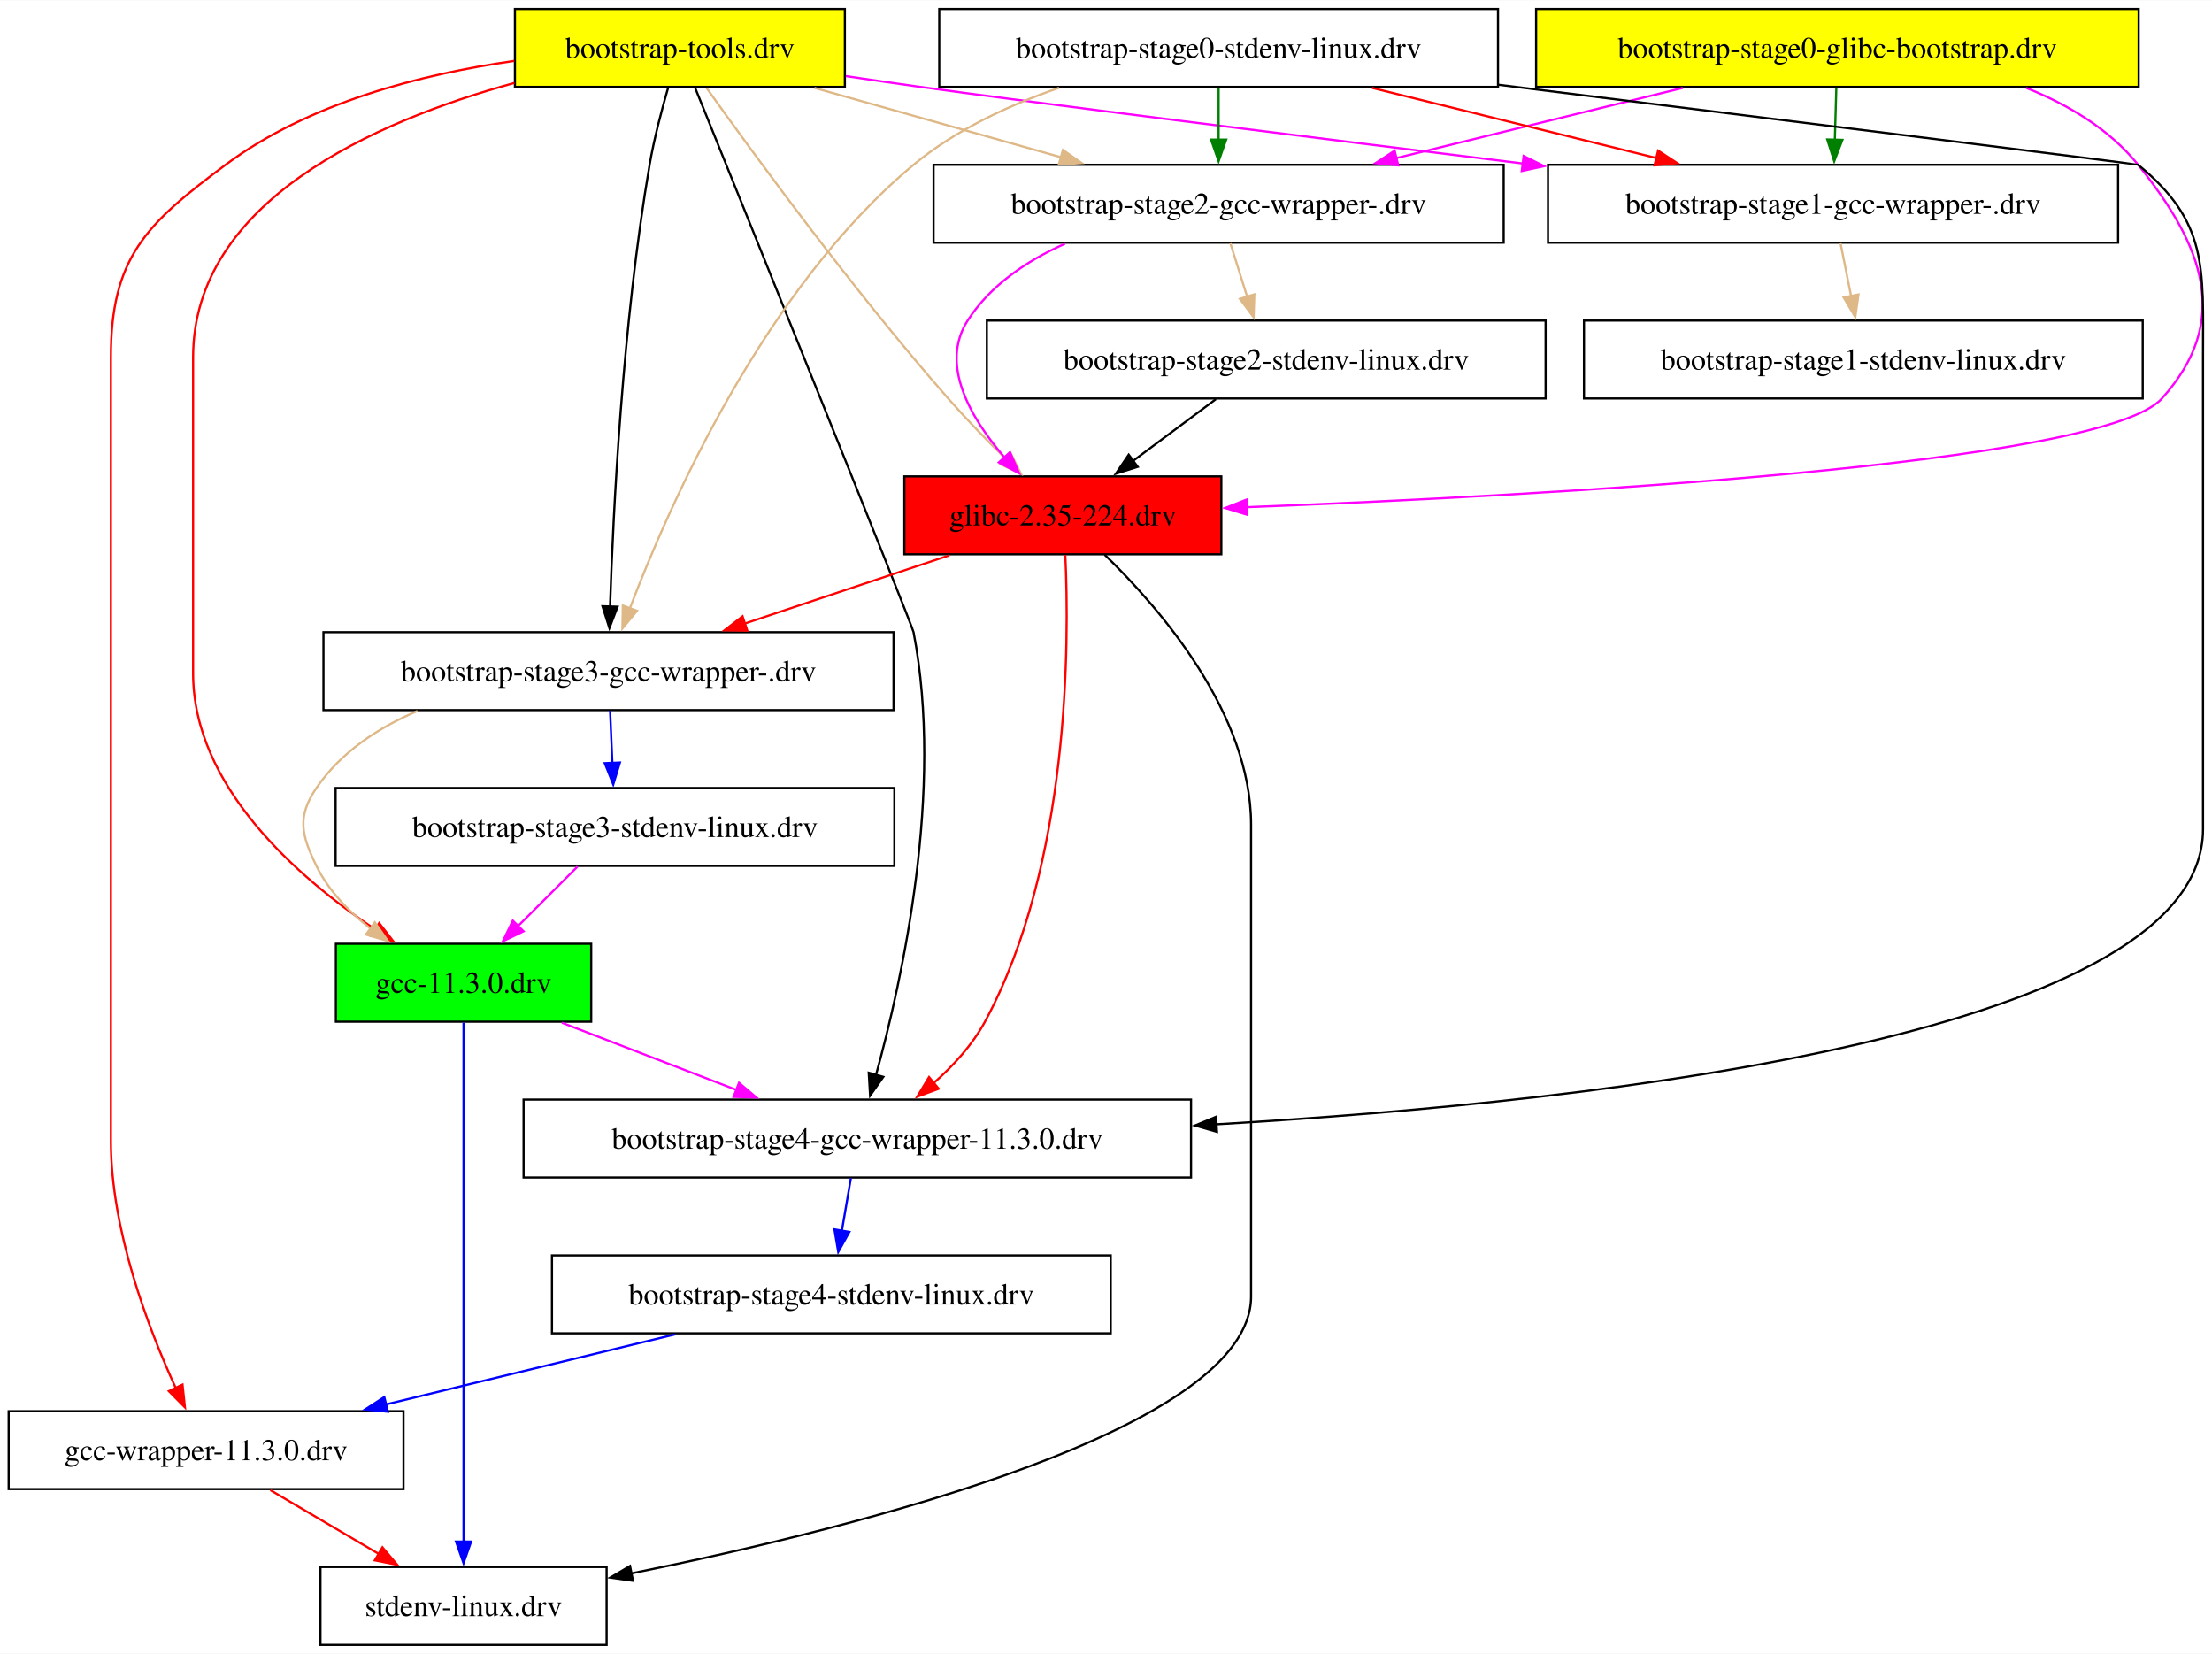
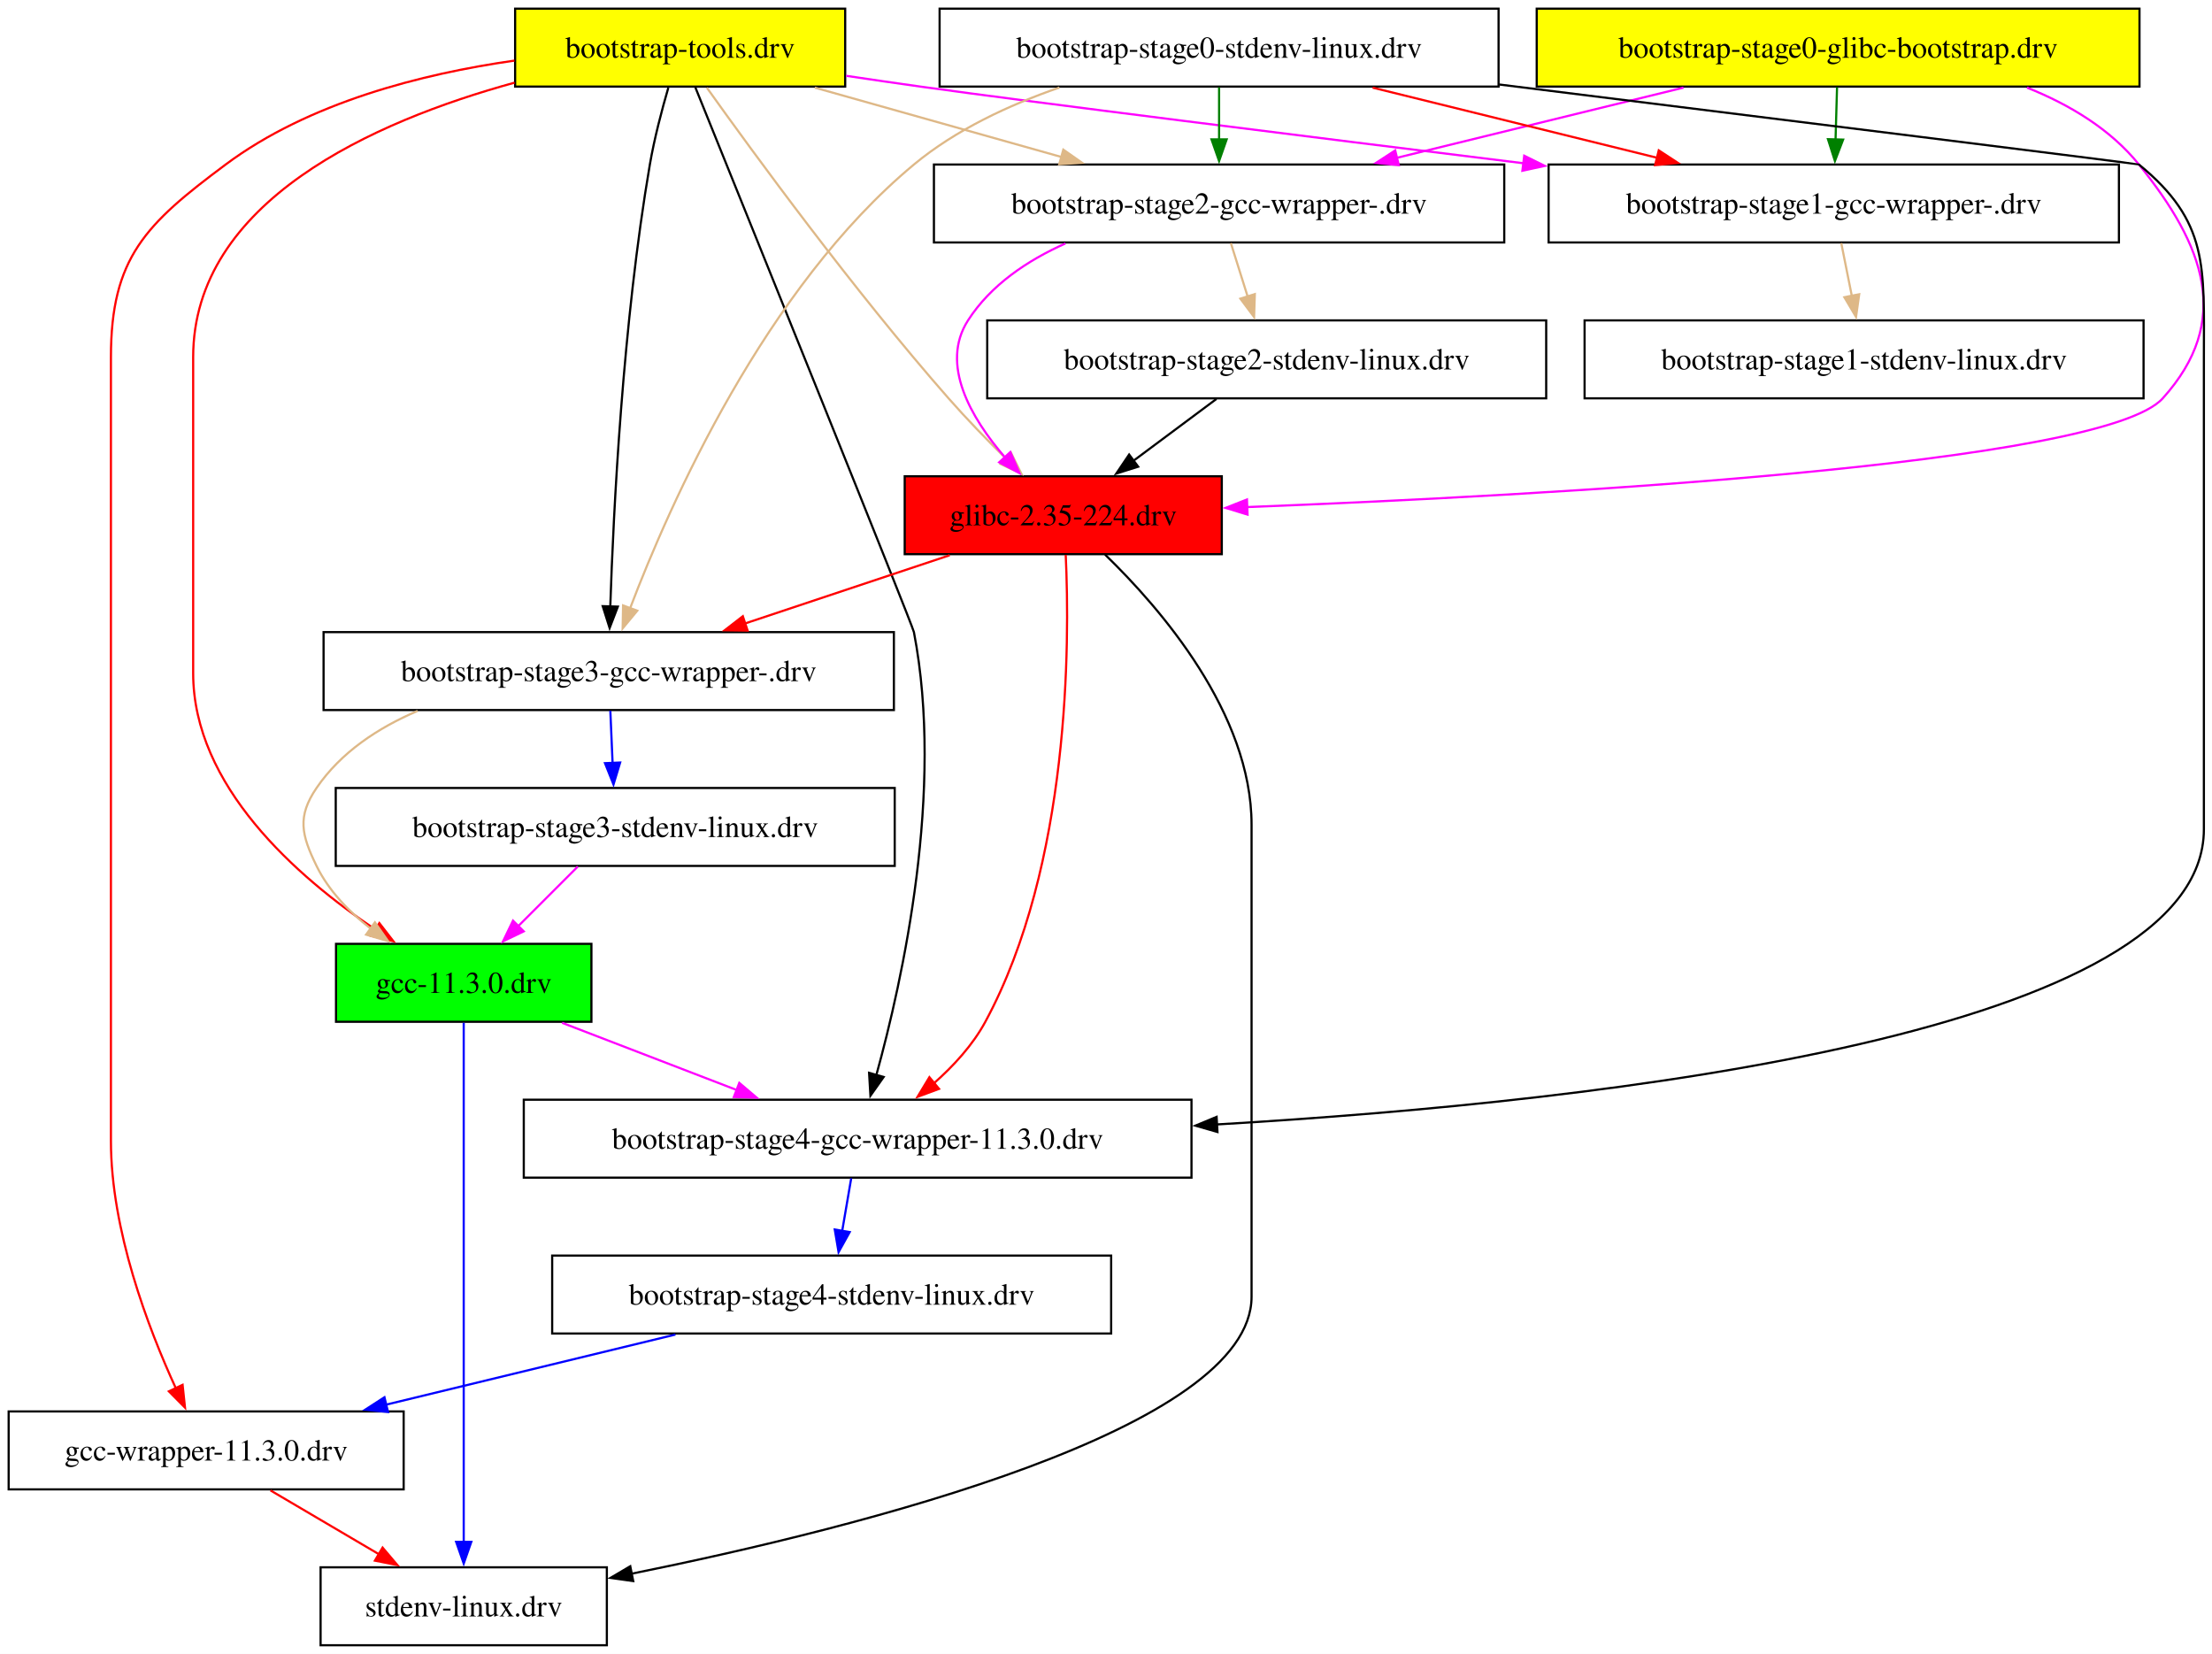
- <svg xmlns="http://www.w3.org/2000/svg" width="1022pt" height="764pt" viewBox="0.00 0.00 1022.40 764.00">
+ <svg xmlns="http://www.w3.org/2000/svg" width="1022pt" height="764pt" viewBox="0.00 0.00 1022.00 764.00">
  <g id="graph0" class="graph" transform="scale(1 1) rotate(0) translate(4 760)">
    <polygon fill="white" stroke="none" points="-4,4 -4,-760 1018.4,-760 1018.4,4 -4,4" />
    <g id="node1" class="node">
      <polygon fill="#00ff00" stroke="black" points="269.25,-324 151.25,-324 151.25,-288 269.25,-288 269.25,-324" />
-       <text text-anchor="middle" x="210.25" y="-301.32" font-family="Times,serif" font-size="14.00">gcc-11.3.0.drv</text>
+       <text xml:space="preserve" text-anchor="middle" x="210.25" y="-301.32" font-family="Times,serif" font-size="14.00">gcc-11.3.0.drv</text>
    </g>
    <g id="node6" class="node">
      <polygon fill="none" stroke="black" points="276.38,-36 144.12,-36 144.12,0 276.38,0 276.38,-36" />
-       <text text-anchor="middle" x="210.25" y="-13.32" font-family="Times,serif" font-size="14.00">stdenv-linux.drv</text>
+       <text xml:space="preserve" text-anchor="middle" x="210.25" y="-13.32" font-family="Times,serif" font-size="14.00">stdenv-linux.drv</text>
    </g>
    <g id="edge2" class="edge">
      <path fill="none" stroke="blue" d="M210.25,-287.54C210.25,-239.76 210.25,-106.51 210.25,-47.61" />
      <polygon fill="blue" stroke="blue" points="213.75,-47.75 210.25,-37.75 206.75,-47.75 213.75,-47.75" />
    </g>
    <g id="node15" class="node">
      <polygon fill="none" stroke="black" points="546.5,-252 238,-252 238,-216 546.5,-216 546.5,-252" />
-       <text text-anchor="middle" x="392.25" y="-229.32" font-family="Times,serif" font-size="14.00">bootstrap-stage4-gcc-wrapper-11.3.0.drv</text>
+       <text xml:space="preserve" text-anchor="middle" x="392.25" y="-229.32" font-family="Times,serif" font-size="14.00">bootstrap-stage4-gcc-wrapper-11.3.0.drv</text>
    </g>
    <g id="edge27" class="edge">
      <path fill="none" stroke="magenta" d="M255.71,-287.52C280.23,-278.08 310.7,-266.37 336.63,-256.39" />
      <polygon fill="magenta" stroke="magenta" points="337.57,-259.78 345.64,-252.93 335.05,-253.25 337.57,-259.78" />
    </g>
    <g id="node2" class="node">
      <polygon fill="#ffff00" stroke="black" points="386.5,-756 234,-756 234,-720 386.5,-720 386.5,-756" />
-       <text text-anchor="middle" x="310.25" y="-733.33" font-family="Times,serif" font-size="14.00">bootstrap-tools.drv</text>
+       <text xml:space="preserve" text-anchor="middle" x="310.25" y="-733.33" font-family="Times,serif" font-size="14.00">bootstrap-tools.drv</text>
    </g>
    <g id="edge10" class="edge">
      <path fill="none" stroke="red" d="M233.76,-721.82C168.53,-703.91 85.25,-666.94 85.25,-595 85.25,-595 85.25,-595 85.25,-449 85.25,-396.99 133.08,-354.99 169.56,-330.52" />
      <polygon fill="red" stroke="red" points="171.27,-333.58 177.76,-325.21 167.46,-327.71 171.27,-333.58" />
    </g>
    <g id="node4" class="node">
      <polygon fill="#ff0000" stroke="black" points="560.5,-540 414,-540 414,-504 560.5,-504 560.5,-540" />
-       <text text-anchor="middle" x="487.25" y="-517.33" font-family="Times,serif" font-size="14.00">glibc-2.35-224.drv</text>
+       <text xml:space="preserve" text-anchor="middle" x="487.25" y="-517.33" font-family="Times,serif" font-size="14.00">glibc-2.35-224.drv</text>
    </g>
    <g id="edge14" class="edge">
      <path fill="none" stroke="burlywood" d="M322.58,-719.5C344.12,-689.3 390.47,-625.83 434.25,-576 442.58,-566.52 452.21,-556.61 460.95,-547.96" />
      <polygon fill="burlywood" stroke="burlywood" points="463.2,-550.66 467.91,-541.17 458.31,-545.65 463.2,-550.66" />
    </g>
    <g id="node5" class="node">
      <polygon fill="none" stroke="black" points="182.5,-108 0,-108 0,-72 182.5,-72 182.5,-108" />
-       <text text-anchor="middle" x="91.25" y="-85.33" font-family="Times,serif" font-size="14.00">gcc-wrapper-11.3.0.drv</text>
+       <text xml:space="preserve" text-anchor="middle" x="91.25" y="-85.33" font-family="Times,serif" font-size="14.00">gcc-wrapper-11.3.0.drv</text>
    </g>
    <g id="edge4" class="edge">
      <path fill="none" stroke="red" d="M233.69,-732C190.93,-725.91 138.69,-712.65 100.25,-684 63.34,-656.49 47.25,-641.04 47.25,-595 47.25,-595 47.25,-595 47.25,-233 47.25,-191.76 64.39,-146.68 77.28,-118.62" />
      <polygon fill="red" stroke="red" points="80.36,-120.3 81.48,-109.76 74.03,-117.29 80.36,-120.3" />
    </g>
    <g id="node8" class="node">
      <polygon fill="none" stroke="black" points="409,-468 145.5,-468 145.5,-432 409,-432 409,-468" />
-       <text text-anchor="middle" x="277.25" y="-445.32" font-family="Times,serif" font-size="14.00">bootstrap-stage3-gcc-wrapper-.drv</text>
+       <text xml:space="preserve" text-anchor="middle" x="277.25" y="-445.32" font-family="Times,serif" font-size="14.00">bootstrap-stage3-gcc-wrapper-.drv</text>
    </g>
    <g id="edge17" class="edge">
      <path fill="none" stroke="black" d="M304.79,-719.5C301.81,-709.26 298.31,-696.01 296.25,-684 283.74,-611.05 279.41,-523.8 277.96,-479.64" />
      <polygon fill="black" stroke="black" points="281.46,-479.78 277.66,-469.89 274.47,-479.99 281.46,-479.78" />
    </g>
    <g id="node10" class="node">
      <polygon fill="none" stroke="black" points="691,-684 427.5,-684 427.5,-648 691,-648 691,-684" />
-       <text text-anchor="middle" x="559.25" y="-661.33" font-family="Times,serif" font-size="14.00">bootstrap-stage2-gcc-wrapper-.drv</text>
+       <text xml:space="preserve" text-anchor="middle" x="559.25" y="-661.33" font-family="Times,serif" font-size="14.00">bootstrap-stage2-gcc-wrapper-.drv</text>
    </g>
    <g id="edge7" class="edge">
      <path fill="none" stroke="burlywood" d="M372.44,-719.52C407.03,-709.79 450.28,-697.64 486.44,-687.47" />
      <polygon fill="burlywood" stroke="burlywood" points="487.28,-690.87 495.96,-684.79 485.39,-684.13 487.28,-690.87" />
    </g>
    <g id="node13" class="node">
      <polygon fill="none" stroke="black" points="975,-684 711.5,-684 711.5,-648 975,-648 975,-684" />
-       <text text-anchor="middle" x="843.25" y="-661.33" font-family="Times,serif" font-size="14.00">bootstrap-stage1-gcc-wrapper-.drv</text>
+       <text xml:space="preserve" text-anchor="middle" x="843.25" y="-661.33" font-family="Times,serif" font-size="14.00">bootstrap-stage1-gcc-wrapper-.drv</text>
    </g>
    <g id="edge21" class="edge">
      <path fill="none" stroke="magenta" d="M386.94,-724.98C398.43,-723.26 410.15,-721.55 421.25,-720 473.59,-712.71 599.32,-697 700.02,-684.57" />
      <polygon fill="magenta" stroke="magenta" points="700.23,-688.07 709.73,-683.37 699.38,-681.12 700.23,-688.07" />
    </g>
    <g id="edge26" class="edge">
      <path fill="none" stroke="black" d="M317.29,-719.59C341.16,-660.55 417.61,-471.34 418.25,-468 432.36,-394.97 413.08,-307.47 400.89,-263.38" />
      <polygon fill="black" stroke="black" points="404.27,-262.5 398.16,-253.84 397.54,-264.42 404.27,-262.5" />
    </g>
    <g id="node3" class="node">
      <polygon fill="#ffff00" stroke="black" points="984.5,-756 706,-756 706,-720 984.5,-720 984.5,-756" />
-       <text text-anchor="middle" x="845.25" y="-733.33" font-family="Times,serif" font-size="14.00">bootstrap-stage0-glibc-bootstrap.drv</text>
+       <text xml:space="preserve" text-anchor="middle" x="845.25" y="-733.33" font-family="Times,serif" font-size="14.00">bootstrap-stage0-glibc-bootstrap.drv</text>
    </g>
    <g id="edge16" class="edge">
      <path fill="none" stroke="magenta" d="M932.53,-719.53C952.14,-711.7 971.03,-700.38 984.25,-684 1014.55,-646.45 1027.55,-611.84 995.25,-576 967.5,-545.2 709.25,-531.12 572.04,-525.76" />
      <polygon fill="magenta" stroke="magenta" points="572.4,-522.28 562.27,-525.39 572.13,-529.27 572.4,-522.28" />
    </g>
    <g id="edge9" class="edge">
      <path fill="none" stroke="magenta" d="M773.82,-719.52C733.57,-709.67 683.13,-697.32 641.27,-687.07" />
      <polygon fill="magenta" stroke="magenta" points="642.28,-683.72 631.74,-684.74 640.62,-690.52 642.28,-683.72" />
    </g>
    <g id="edge23" class="edge">
      <path fill="none" stroke="green" d="M844.76,-719.7C844.55,-712.41 844.3,-703.73 844.07,-695.54" />
      <polygon fill="green" stroke="green" points="847.57,-695.51 843.78,-685.62 840.57,-695.71 847.57,-695.51" />
    </g>
    <g id="edge3" class="edge">
      <path fill="none" stroke="black" d="M506.56,-503.82C532.19,-479.01 574.25,-430.46 574.25,-379 574.25,-379 574.25,-379 574.25,-161 574.25,-99.99 394.53,-54.61 287.65,-33.01" />
      <polygon fill="black" stroke="black" points="288.57,-29.63 278.07,-31.11 287.2,-36.49 288.57,-29.63" />
    </g>
    <g id="edge18" class="edge">
      <path fill="none" stroke="red" d="M434.8,-503.52C406.13,-493.96 370.41,-482.05 340.24,-472" />
      <polygon fill="red" stroke="red" points="341.42,-468.7 330.83,-468.86 339.21,-475.34 341.42,-468.7" />
    </g>
    <g id="edge28" class="edge">
      <path fill="none" stroke="red" d="M488.39,-503.68C490.27,-463.24 490.51,-360.53 451.25,-288 445.44,-277.26 436.58,-267.61 427.47,-259.57" />
      <polygon fill="red" stroke="red" points="429.87,-257.01 419.93,-253.34 425.41,-262.41 429.87,-257.01" />
    </g>
    <g id="edge1" class="edge">
      <path fill="none" stroke="red" d="M120.97,-71.52C136.14,-62.6 154.78,-51.63 171.1,-42.03" />
      <polygon fill="red" stroke="red" points="172.76,-45.11 179.6,-37.03 169.21,-39.08 172.76,-45.11" />
    </g>
    <g id="node7" class="node">
      <polygon fill="none" stroke="black" points="509.38,-180 251.12,-180 251.12,-144 509.38,-144 509.38,-180" />
-       <text text-anchor="middle" x="380.25" y="-157.32" font-family="Times,serif" font-size="14.00">bootstrap-stage4-stdenv-linux.drv</text>
+       <text xml:space="preserve" text-anchor="middle" x="380.25" y="-157.32" font-family="Times,serif" font-size="14.00">bootstrap-stage4-stdenv-linux.drv</text>
    </g>
    <g id="edge5" class="edge">
      <path fill="none" stroke="blue" d="M308.07,-143.52C267.48,-133.68 216.62,-121.37 174.37,-111.13" />
      <polygon fill="blue" stroke="blue" points="175.28,-107.75 164.73,-108.8 173.63,-114.55 175.28,-107.75" />
    </g>
    <g id="edge12" class="edge">
      <path fill="none" stroke="burlywood" d="M188.95,-431.6C170.6,-423.77 153.45,-412.44 142.25,-396 133.24,-382.78 135.23,-374.38 142.25,-360 147.83,-348.57 157.2,-338.89 167.23,-331.05" />
      <polygon fill="burlywood" stroke="burlywood" points="169.22,-333.93 175.3,-325.26 165.14,-328.25 169.22,-333.93" />
    </g>
    <g id="node9" class="node">
      <polygon fill="none" stroke="black" points="409.38,-396 151.12,-396 151.12,-360 409.38,-360 409.38,-396" />
-       <text text-anchor="middle" x="280.25" y="-373.32" font-family="Times,serif" font-size="14.00">bootstrap-stage3-stdenv-linux.drv</text>
+       <text xml:space="preserve" text-anchor="middle" x="280.25" y="-373.32" font-family="Times,serif" font-size="14.00">bootstrap-stage3-stdenv-linux.drv</text>
    </g>
    <g id="edge6" class="edge">
      <path fill="none" stroke="blue" d="M277.99,-431.7C278.3,-424.41 278.68,-415.73 279.03,-407.54" />
      <polygon fill="blue" stroke="blue" points="282.52,-407.76 279.45,-397.62 275.53,-407.46 282.52,-407.76" />
    </g>
    <g id="edge11" class="edge">
      <path fill="none" stroke="magenta" d="M262.95,-359.7C254.64,-351.39 244.53,-341.28 235.39,-332.14" />
      <polygon fill="magenta" stroke="magenta" points="237.97,-329.77 228.42,-325.17 233.02,-334.72 237.97,-329.77" />
    </g>
    <g id="edge13" class="edge">
      <path fill="none" stroke="magenta" d="M488.25,-647.53C470.59,-639.65 453.72,-628.3 443.25,-612 430.2,-591.69 444.6,-566.96 460.33,-548.72" />
      <polygon fill="magenta" stroke="magenta" points="462.82,-551.19 467.01,-541.46 457.66,-546.45 462.82,-551.19" />
    </g>
    <g id="node12" class="node">
      <polygon fill="none" stroke="black" points="710.38,-612 452.12,-612 452.12,-576 710.38,-576 710.38,-612" />
-       <text text-anchor="middle" x="581.25" y="-589.33" font-family="Times,serif" font-size="14.00">bootstrap-stage2-stdenv-linux.drv</text>
+       <text xml:space="preserve" text-anchor="middle" x="581.25" y="-589.33" font-family="Times,serif" font-size="14.00">bootstrap-stage2-stdenv-linux.drv</text>
    </g>
    <g id="edge20" class="edge">
      <path fill="none" stroke="burlywood" d="M564.69,-647.7C567.03,-640.24 569.83,-631.32 572.46,-622.97" />
      <polygon fill="burlywood" stroke="burlywood" points="575.76,-624.14 575.42,-613.55 569.08,-622.04 575.76,-624.14" />
    </g>
    <g id="node11" class="node">
      <polygon fill="none" stroke="black" points="688.38,-756 430.12,-756 430.12,-720 688.38,-720 688.38,-756" />
-       <text text-anchor="middle" x="559.25" y="-733.33" font-family="Times,serif" font-size="14.00">bootstrap-stage0-stdenv-linux.drv</text>
+       <text xml:space="preserve" text-anchor="middle" x="559.25" y="-733.33" font-family="Times,serif" font-size="14.00">bootstrap-stage0-stdenv-linux.drv</text>
    </g>
    <g id="edge19" class="edge">
      <path fill="none" stroke="burlywood" d="M485.5,-719.57C462.22,-711.5 437.56,-700.04 418.25,-684 349.56,-626.95 305.48,-527.26 287.08,-478.9" />
      <polygon fill="burlywood" stroke="burlywood" points="290.44,-477.89 283.68,-469.73 283.88,-480.32 290.44,-477.89" />
    </g>
    <g id="edge8" class="edge">
      <path fill="none" stroke="green" d="M559.25,-719.7C559.25,-712.41 559.25,-703.73 559.25,-695.54" />
      <polygon fill="green" stroke="green" points="562.75,-695.62 559.25,-685.62 555.75,-695.62 562.75,-695.62" />
    </g>
    <g id="edge22" class="edge">
      <path fill="none" stroke="red" d="M630.18,-719.52C670.15,-709.67 720.24,-697.32 761.8,-687.07" />
      <polygon fill="red" stroke="red" points="762.39,-690.54 771.26,-684.74 760.71,-683.74 762.39,-690.54" />
    </g>
    <g id="edge29" class="edge">
      <path fill="none" stroke="black" d="M688.64,-720.97C813.53,-705.48 983.89,-684.3 984.25,-684 1016.58,-657.59 1014.25,-636.74 1014.25,-595 1014.25,-595 1014.25,-595 1014.25,-377 1014.25,-283.29 742.51,-251.42 558.26,-240.58" />
      <polygon fill="black" stroke="black" points="558.5,-237.09 548.31,-240.02 558.1,-244.08 558.5,-237.09" />
    </g>
    <g id="edge15" class="edge">
      <path fill="none" stroke="black" d="M558.01,-575.7C546.38,-567.03 532.1,-556.4 519.43,-546.96" />
      <polygon fill="black" stroke="black" points="521.87,-544.42 511.76,-541.25 517.69,-550.03 521.87,-544.42" />
    </g>
    <g id="node14" class="node">
      <polygon fill="none" stroke="black" points="986.38,-612 728.12,-612 728.12,-576 986.38,-576 986.38,-612" />
-       <text text-anchor="middle" x="857.25" y="-589.33" font-family="Times,serif" font-size="14.00">bootstrap-stage1-stdenv-linux.drv</text>
+       <text xml:space="preserve" text-anchor="middle" x="857.25" y="-589.33" font-family="Times,serif" font-size="14.00">bootstrap-stage1-stdenv-linux.drv</text>
    </g>
    <g id="edge24" class="edge">
      <path fill="none" stroke="burlywood" d="M846.71,-647.7C848.19,-640.32 849.95,-631.52 851.6,-623.25" />
      <polygon fill="burlywood" stroke="burlywood" points="855,-624.08 853.53,-613.59 848.14,-622.71 855,-624.08" />
    </g>
    <g id="edge25" class="edge">
      <path fill="none" stroke="blue" d="M389.28,-215.7C388.02,-208.32 386.51,-199.52 385.09,-191.25" />
      <polygon fill="blue" stroke="blue" points="388.58,-190.86 383.44,-181.6 381.68,-192.04 388.58,-190.86" />
    </g>
  </g>
</svg>
